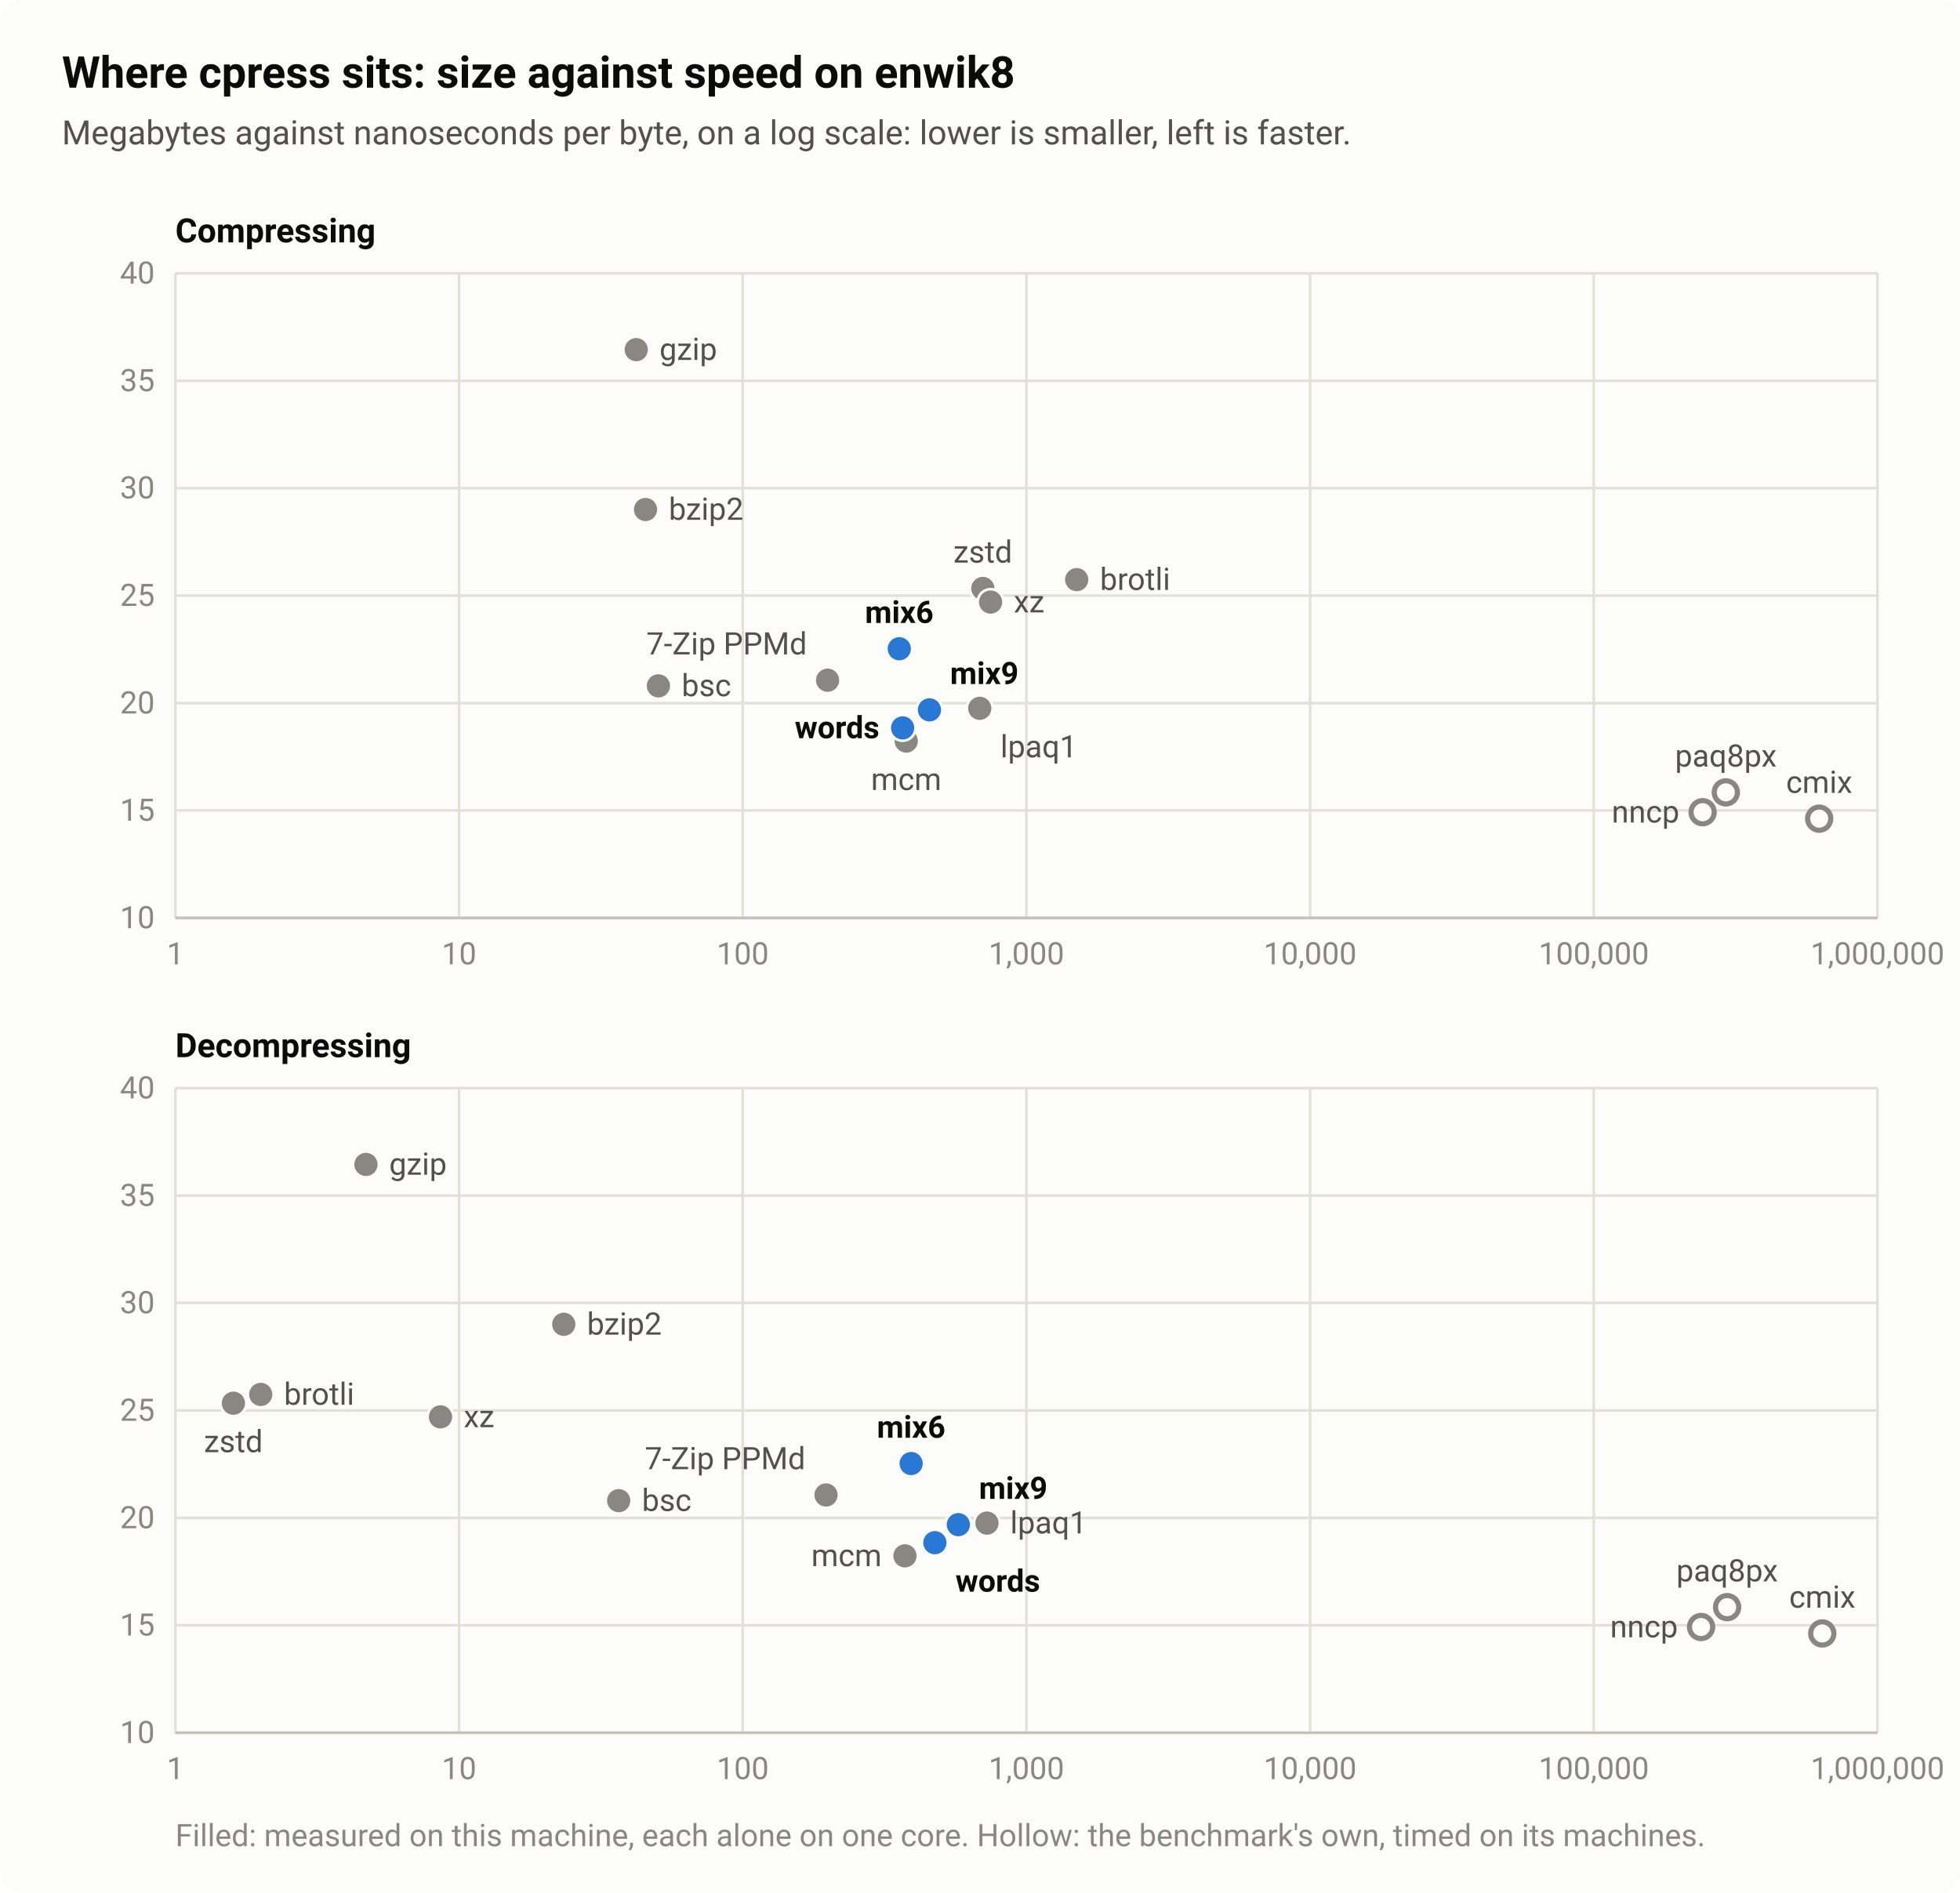
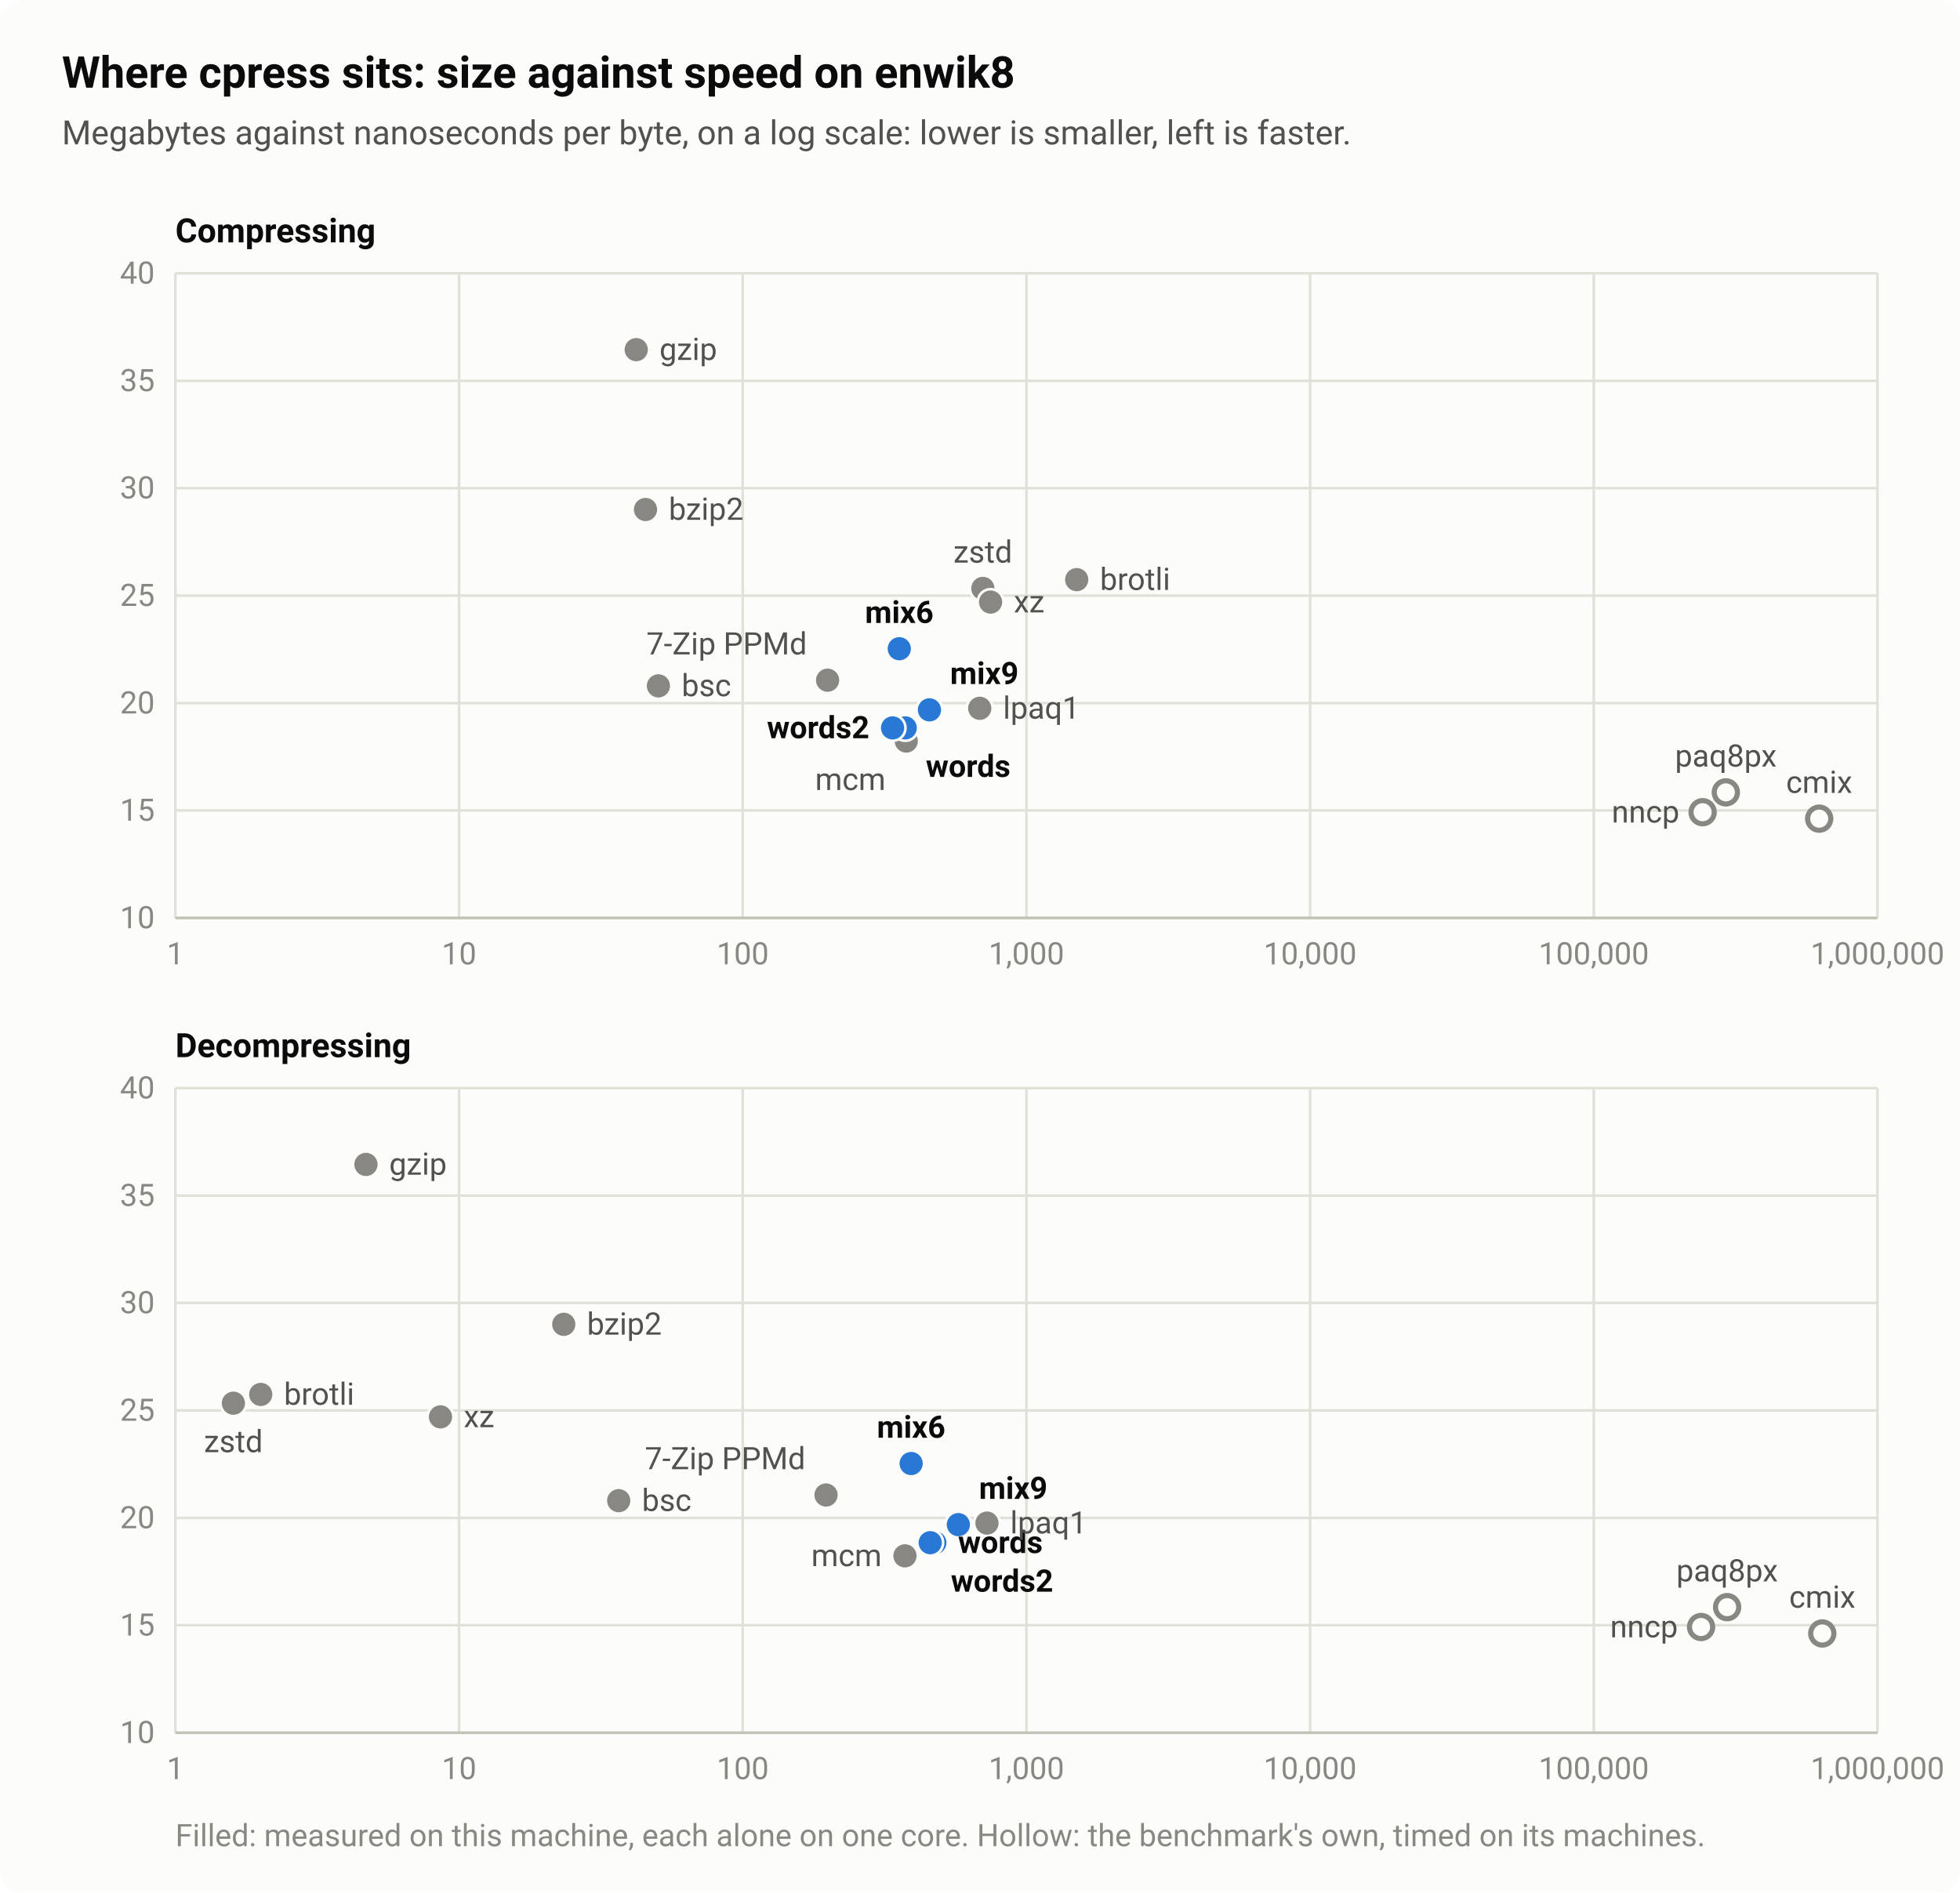
<svg xmlns="http://www.w3.org/2000/svg" width="760" height="734" viewBox="0 0 760 734" role="img" aria-labelledby="title desc">
  <style>text { font-family: system-ui, -apple-system, 'Segoe UI', Roboto, sans-serif; } .num { font-variant-numeric: tabular-nums; }</style>
  <rect width="760" height="734" rx="8" fill="#fcfcfb" />
  <text x="24" y="34" font-size="17" fill="#0b0b0b" font-weight="600">Where cpress sits: size against speed on enwik8</text>
  <text x="24" y="56" font-size="13" fill="#52514e">Megabytes against nanoseconds per byte, on a log scale: lower is smaller, left is faster.</text>
  <text x="68" y="94" font-size="13" fill="#0b0b0b" font-weight="600">Compressing</text>
  <line x1="68" y1="106" x2="68" y2="356" stroke="#e1e0d9" stroke-width="1" />
  <text x="68" y="374" font-size="12" fill="#898781" text-anchor="middle" class="num">1</text>
  <line x1="178" y1="106" x2="178" y2="356" stroke="#e1e0d9" stroke-width="1" />
  <text x="178" y="374" font-size="12" fill="#898781" text-anchor="middle" class="num">10</text>
  <line x1="288" y1="106" x2="288" y2="356" stroke="#e1e0d9" stroke-width="1" />
  <text x="288" y="374" font-size="12" fill="#898781" text-anchor="middle" class="num">100</text>
  <line x1="398" y1="106" x2="398" y2="356" stroke="#e1e0d9" stroke-width="1" />
  <text x="398" y="374" font-size="12" fill="#898781" text-anchor="middle" class="num">1,000</text>
  <line x1="508" y1="106" x2="508" y2="356" stroke="#e1e0d9" stroke-width="1" />
  <text x="508" y="374" font-size="12" fill="#898781" text-anchor="middle" class="num">10,000</text>
  <line x1="618" y1="106" x2="618" y2="356" stroke="#e1e0d9" stroke-width="1" />
  <text x="618" y="374" font-size="12" fill="#898781" text-anchor="middle" class="num">100,000</text>
  <line x1="728" y1="106" x2="728" y2="356" stroke="#e1e0d9" stroke-width="1" />
  <text x="728" y="374" font-size="12" fill="#898781" text-anchor="middle" class="num">1,000,000</text>
  <line x1="68" y1="356" x2="728" y2="356" stroke="#e1e0d9" stroke-width="1" />
  <text x="60" y="360" font-size="12" fill="#898781" text-anchor="end" class="num">10</text>
  <line x1="68" y1="314.3" x2="728" y2="314.3" stroke="#e1e0d9" stroke-width="1" />
  <text x="60" y="318.3" font-size="12" fill="#898781" text-anchor="end" class="num">15</text>
  <line x1="68" y1="272.7" x2="728" y2="272.7" stroke="#e1e0d9" stroke-width="1" />
  <text x="60" y="276.7" font-size="12" fill="#898781" text-anchor="end" class="num">20</text>
  <line x1="68" y1="231" x2="728" y2="231" stroke="#e1e0d9" stroke-width="1" />
  <text x="60" y="235" font-size="12" fill="#898781" text-anchor="end" class="num">25</text>
  <line x1="68" y1="189.3" x2="728" y2="189.3" stroke="#e1e0d9" stroke-width="1" />
  <text x="60" y="193.3" font-size="12" fill="#898781" text-anchor="end" class="num">30</text>
  <line x1="68" y1="147.7" x2="728" y2="147.7" stroke="#e1e0d9" stroke-width="1" />
  <text x="60" y="151.7" font-size="12" fill="#898781" text-anchor="end" class="num">35</text>
  <line x1="68" y1="106" x2="728" y2="106" stroke="#e1e0d9" stroke-width="1" />
  <text x="60" y="110" font-size="12" fill="#898781" text-anchor="end" class="num">40</text>
  <line x1="68" y1="356" x2="728" y2="356" stroke="#c3c2b7" stroke-width="1" />
  <circle cx="246.7" cy="135.6" r="5.5" fill="#fcfcfb" />
  <circle cx="246.7" cy="135.6" r="4.5" fill="#898781" stroke="#898781" stroke-width="0" />
  <circle cx="250.3" cy="197.6" r="5.5" fill="#fcfcfb" />
  <circle cx="250.3" cy="197.6" r="4.5" fill="#898781" stroke="#898781" stroke-width="0" />
  <circle cx="381.1" cy="228.2" r="5.5" fill="#fcfcfb" />
  <circle cx="381.1" cy="228.2" r="4.5" fill="#898781" stroke="#898781" stroke-width="0" />
  <circle cx="384.1" cy="233.5" r="5.5" fill="#fcfcfb" />
  <circle cx="384.1" cy="233.5" r="4.5" fill="#898781" stroke="#898781" stroke-width="0" />
  <circle cx="417.5" cy="224.8" r="5.5" fill="#fcfcfb" />
  <circle cx="417.5" cy="224.8" r="4.5" fill="#898781" stroke="#898781" stroke-width="0" />
  <circle cx="320.9" cy="263.8" r="5.5" fill="#fcfcfb" />
  <circle cx="320.9" cy="263.8" r="4.5" fill="#898781" stroke="#898781" stroke-width="0" />
  <circle cx="255.3" cy="266" r="5.5" fill="#fcfcfb" />
  <circle cx="255.3" cy="266" r="4.5" fill="#898781" stroke="#898781" stroke-width="0" />
  <circle cx="379.9" cy="274.7" r="5.5" fill="#fcfcfb" />
  <circle cx="379.9" cy="274.7" r="4.5" fill="#898781" stroke="#898781" stroke-width="0" />
  <circle cx="351.4" cy="287.4" r="5.5" fill="#fcfcfb" />
  <circle cx="351.4" cy="287.4" r="4.5" fill="#898781" stroke="#898781" stroke-width="0" />
  <circle cx="669.2" cy="307.3" r="5.5" fill="#fcfcfb" />
  <circle cx="669.2" cy="307.3" r="4.5" fill="#fcfcfb" stroke="#898781" stroke-width="2" />
  <circle cx="660.2" cy="315" r="5.5" fill="#fcfcfb" />
  <circle cx="660.2" cy="315" r="4.5" fill="#fcfcfb" stroke="#898781" stroke-width="2" />
  <circle cx="705.4" cy="317.5" r="5.5" fill="#fcfcfb" />
  <circle cx="705.4" cy="317.5" r="4.5" fill="#fcfcfb" stroke="#898781" stroke-width="2" />
  <circle cx="348.7" cy="251.6" r="5.5" fill="#fcfcfb" />
  <circle cx="348.7" cy="251.6" r="4.5" fill="#2a78d6" stroke="#2a78d6" stroke-width="0" />
  <circle cx="360.4" cy="275.3" r="5.5" fill="#fcfcfb" />
  <circle cx="360.4" cy="275.3" r="4.5" fill="#2a78d6" stroke="#2a78d6" stroke-width="0" />
-   <circle cx="350" cy="282.3" r="5.5" fill="#fcfcfb" />
-   <circle cx="350" cy="282.3" r="4.5" fill="#2a78d6" stroke="#2a78d6" stroke-width="0" />
-   <text x="341" y="286.3" font-size="12" fill="#0b0b0b" text-anchor="end" font-weight="600">words</text>
+   <circle cx="351" cy="282.3" r="5.5" fill="#fcfcfb" />
+   <circle cx="351" cy="282.3" r="4.5" fill="#2a78d6" stroke="#2a78d6" stroke-width="0" />
+   <circle cx="346.1" cy="282.3" r="5.5" fill="#fcfcfb" />
+   <circle cx="346.1" cy="282.3" r="4.5" fill="#2a78d6" stroke="#2a78d6" stroke-width="0" />
+   <text x="337.1" y="286.3" font-size="12" fill="#0b0b0b" text-anchor="end" font-weight="600">words2</text>
+   <text x="359" y="301.3" font-size="12" fill="#0b0b0b" font-weight="600">words</text>
  <text x="368.4" y="265.3" font-size="12" fill="#0b0b0b" font-weight="600">mix9</text>
  <text x="348.7" y="241.6" font-size="12" fill="#0b0b0b" text-anchor="middle" font-weight="600">mix6</text>
  <text x="705.4" y="307.5" font-size="12" fill="#52514e" text-anchor="middle">cmix</text>
  <text x="651.2" y="319" font-size="12" fill="#52514e" text-anchor="end">nncp</text>
  <text x="669.2" y="297.3" font-size="12" fill="#52514e" text-anchor="middle">paq8px</text>
-   <text x="351.4" y="306.4" font-size="12" fill="#52514e" text-anchor="middle">mcm</text>
-   <text x="387.9" y="293.7" font-size="12" fill="#52514e">lpaq1</text>
+   <text x="343.4" y="306.4" font-size="12" fill="#52514e" text-anchor="end">mcm</text>
+   <text x="388.9" y="278.7" font-size="12" fill="#52514e">lpaq1</text>
  <text x="264.3" y="270" font-size="12" fill="#52514e">bsc</text>
  <text x="312.9" y="253.8" font-size="12" fill="#52514e" text-anchor="end">7-Zip PPMd</text>
  <text x="426.5" y="228.8" font-size="12" fill="#52514e">brotli</text>
  <text x="393.1" y="237.5" font-size="12" fill="#52514e">xz</text>
  <text x="381.1" y="218.2" font-size="12" fill="#52514e" text-anchor="middle">zstd</text>
  <text x="259.3" y="201.6" font-size="12" fill="#52514e">bzip2</text>
  <text x="255.7" y="139.6" font-size="12" fill="#52514e">gzip</text>
  <text x="68" y="410" font-size="13" fill="#0b0b0b" font-weight="600">Decompressing</text>
  <line x1="68" y1="422" x2="68" y2="672" stroke="#e1e0d9" stroke-width="1" />
  <text x="68" y="690" font-size="12" fill="#898781" text-anchor="middle" class="num">1</text>
  <line x1="178" y1="422" x2="178" y2="672" stroke="#e1e0d9" stroke-width="1" />
  <text x="178" y="690" font-size="12" fill="#898781" text-anchor="middle" class="num">10</text>
  <line x1="288" y1="422" x2="288" y2="672" stroke="#e1e0d9" stroke-width="1" />
  <text x="288" y="690" font-size="12" fill="#898781" text-anchor="middle" class="num">100</text>
  <line x1="398" y1="422" x2="398" y2="672" stroke="#e1e0d9" stroke-width="1" />
  <text x="398" y="690" font-size="12" fill="#898781" text-anchor="middle" class="num">1,000</text>
  <line x1="508" y1="422" x2="508" y2="672" stroke="#e1e0d9" stroke-width="1" />
  <text x="508" y="690" font-size="12" fill="#898781" text-anchor="middle" class="num">10,000</text>
  <line x1="618" y1="422" x2="618" y2="672" stroke="#e1e0d9" stroke-width="1" />
  <text x="618" y="690" font-size="12" fill="#898781" text-anchor="middle" class="num">100,000</text>
  <line x1="728" y1="422" x2="728" y2="672" stroke="#e1e0d9" stroke-width="1" />
  <text x="728" y="690" font-size="12" fill="#898781" text-anchor="middle" class="num">1,000,000</text>
  <line x1="68" y1="672" x2="728" y2="672" stroke="#e1e0d9" stroke-width="1" />
  <text x="60" y="676" font-size="12" fill="#898781" text-anchor="end" class="num">10</text>
  <line x1="68" y1="630.3" x2="728" y2="630.3" stroke="#e1e0d9" stroke-width="1" />
  <text x="60" y="634.3" font-size="12" fill="#898781" text-anchor="end" class="num">15</text>
  <line x1="68" y1="588.7" x2="728" y2="588.7" stroke="#e1e0d9" stroke-width="1" />
  <text x="60" y="592.7" font-size="12" fill="#898781" text-anchor="end" class="num">20</text>
  <line x1="68" y1="547" x2="728" y2="547" stroke="#e1e0d9" stroke-width="1" />
  <text x="60" y="551" font-size="12" fill="#898781" text-anchor="end" class="num">25</text>
  <line x1="68" y1="505.3" x2="728" y2="505.3" stroke="#e1e0d9" stroke-width="1" />
  <text x="60" y="509.3" font-size="12" fill="#898781" text-anchor="end" class="num">30</text>
  <line x1="68" y1="463.7" x2="728" y2="463.7" stroke="#e1e0d9" stroke-width="1" />
  <text x="60" y="467.7" font-size="12" fill="#898781" text-anchor="end" class="num">35</text>
  <line x1="68" y1="422" x2="728" y2="422" stroke="#e1e0d9" stroke-width="1" />
  <text x="60" y="426" font-size="12" fill="#898781" text-anchor="end" class="num">40</text>
  <line x1="68" y1="672" x2="728" y2="672" stroke="#c3c2b7" stroke-width="1" />
  <circle cx="141.9" cy="451.6" r="5.5" fill="#fcfcfb" />
  <circle cx="141.9" cy="451.6" r="4.5" fill="#898781" stroke="#898781" stroke-width="0" />
  <circle cx="218.6" cy="513.6" r="5.5" fill="#fcfcfb" />
  <circle cx="218.6" cy="513.6" r="4.5" fill="#898781" stroke="#898781" stroke-width="0" />
  <circle cx="90.5" cy="544.2" r="5.5" fill="#fcfcfb" />
  <circle cx="90.5" cy="544.2" r="4.5" fill="#898781" stroke="#898781" stroke-width="0" />
  <circle cx="170.8" cy="549.5" r="5.5" fill="#fcfcfb" />
  <circle cx="170.8" cy="549.5" r="4.5" fill="#898781" stroke="#898781" stroke-width="0" />
  <circle cx="101.1" cy="540.8" r="5.5" fill="#fcfcfb" />
  <circle cx="101.1" cy="540.8" r="4.5" fill="#898781" stroke="#898781" stroke-width="0" />
  <circle cx="320.3" cy="579.8" r="5.5" fill="#fcfcfb" />
  <circle cx="320.3" cy="579.8" r="4.5" fill="#898781" stroke="#898781" stroke-width="0" />
  <circle cx="239.9" cy="582" r="5.5" fill="#fcfcfb" />
  <circle cx="239.9" cy="582" r="4.5" fill="#898781" stroke="#898781" stroke-width="0" />
  <circle cx="382.7" cy="590.7" r="5.5" fill="#fcfcfb" />
  <circle cx="382.7" cy="590.7" r="4.5" fill="#898781" stroke="#898781" stroke-width="0" />
  <circle cx="350.9" cy="603.4" r="5.5" fill="#fcfcfb" />
  <circle cx="350.9" cy="603.4" r="4.5" fill="#898781" stroke="#898781" stroke-width="0" />
  <circle cx="669.7" cy="623.3" r="5.5" fill="#fcfcfb" />
  <circle cx="669.7" cy="623.3" r="4.5" fill="#fcfcfb" stroke="#898781" stroke-width="2" />
  <circle cx="659.6" cy="631" r="5.5" fill="#fcfcfb" />
  <circle cx="659.6" cy="631" r="4.5" fill="#fcfcfb" stroke="#898781" stroke-width="2" />
  <circle cx="706.6" cy="633.5" r="5.5" fill="#fcfcfb" />
  <circle cx="706.6" cy="633.5" r="4.5" fill="#fcfcfb" stroke="#898781" stroke-width="2" />
  <circle cx="353.3" cy="567.6" r="5.5" fill="#fcfcfb" />
  <circle cx="353.3" cy="567.6" r="4.5" fill="#2a78d6" stroke="#2a78d6" stroke-width="0" />
  <circle cx="371.6" cy="591.3" r="5.5" fill="#fcfcfb" />
  <circle cx="371.6" cy="591.3" r="4.5" fill="#2a78d6" stroke="#2a78d6" stroke-width="0" />
  <circle cx="362.5" cy="598.3" r="5.5" fill="#fcfcfb" />
  <circle cx="362.5" cy="598.3" r="4.5" fill="#2a78d6" stroke="#2a78d6" stroke-width="0" />
-   <text x="370.5" y="617.3" font-size="12" fill="#0b0b0b" font-weight="600">words</text>
+   <circle cx="360.7" cy="598.3" r="5.5" fill="#fcfcfb" />
+   <circle cx="360.7" cy="598.3" r="4.5" fill="#2a78d6" stroke="#2a78d6" stroke-width="0" />
+   <text x="368.7" y="617.3" font-size="12" fill="#0b0b0b" font-weight="600">words2</text>
+   <text x="371.5" y="602.3" font-size="12" fill="#0b0b0b" font-weight="600">words</text>
  <text x="379.6" y="581.3" font-size="12" fill="#0b0b0b" font-weight="600">mix9</text>
  <text x="353.3" y="557.6" font-size="12" fill="#0b0b0b" text-anchor="middle" font-weight="600">mix6</text>
  <text x="706.6" y="623.5" font-size="12" fill="#52514e" text-anchor="middle">cmix</text>
  <text x="650.6" y="635" font-size="12" fill="#52514e" text-anchor="end">nncp</text>
  <text x="669.7" y="613.3" font-size="12" fill="#52514e" text-anchor="middle">paq8px</text>
  <text x="341.9" y="607.4" font-size="12" fill="#52514e" text-anchor="end">mcm</text>
  <text x="391.7" y="594.7" font-size="12" fill="#52514e">lpaq1</text>
  <text x="248.9" y="586" font-size="12" fill="#52514e">bsc</text>
  <text x="312.3" y="569.8" font-size="12" fill="#52514e" text-anchor="end">7-Zip PPMd</text>
  <text x="110.1" y="544.8" font-size="12" fill="#52514e">brotli</text>
  <text x="179.8" y="553.5" font-size="12" fill="#52514e">xz</text>
  <text x="90.5" y="563.2" font-size="12" fill="#52514e" text-anchor="middle">zstd</text>
  <text x="227.6" y="517.6" font-size="12" fill="#52514e">bzip2</text>
  <text x="150.9" y="455.6" font-size="12" fill="#52514e">gzip</text>
  <text x="68" y="716" font-size="12" fill="#898781">Filled: measured on this machine, each alone on one core. Hollow: the benchmark's own, timed on its machines.</text>
</svg>
